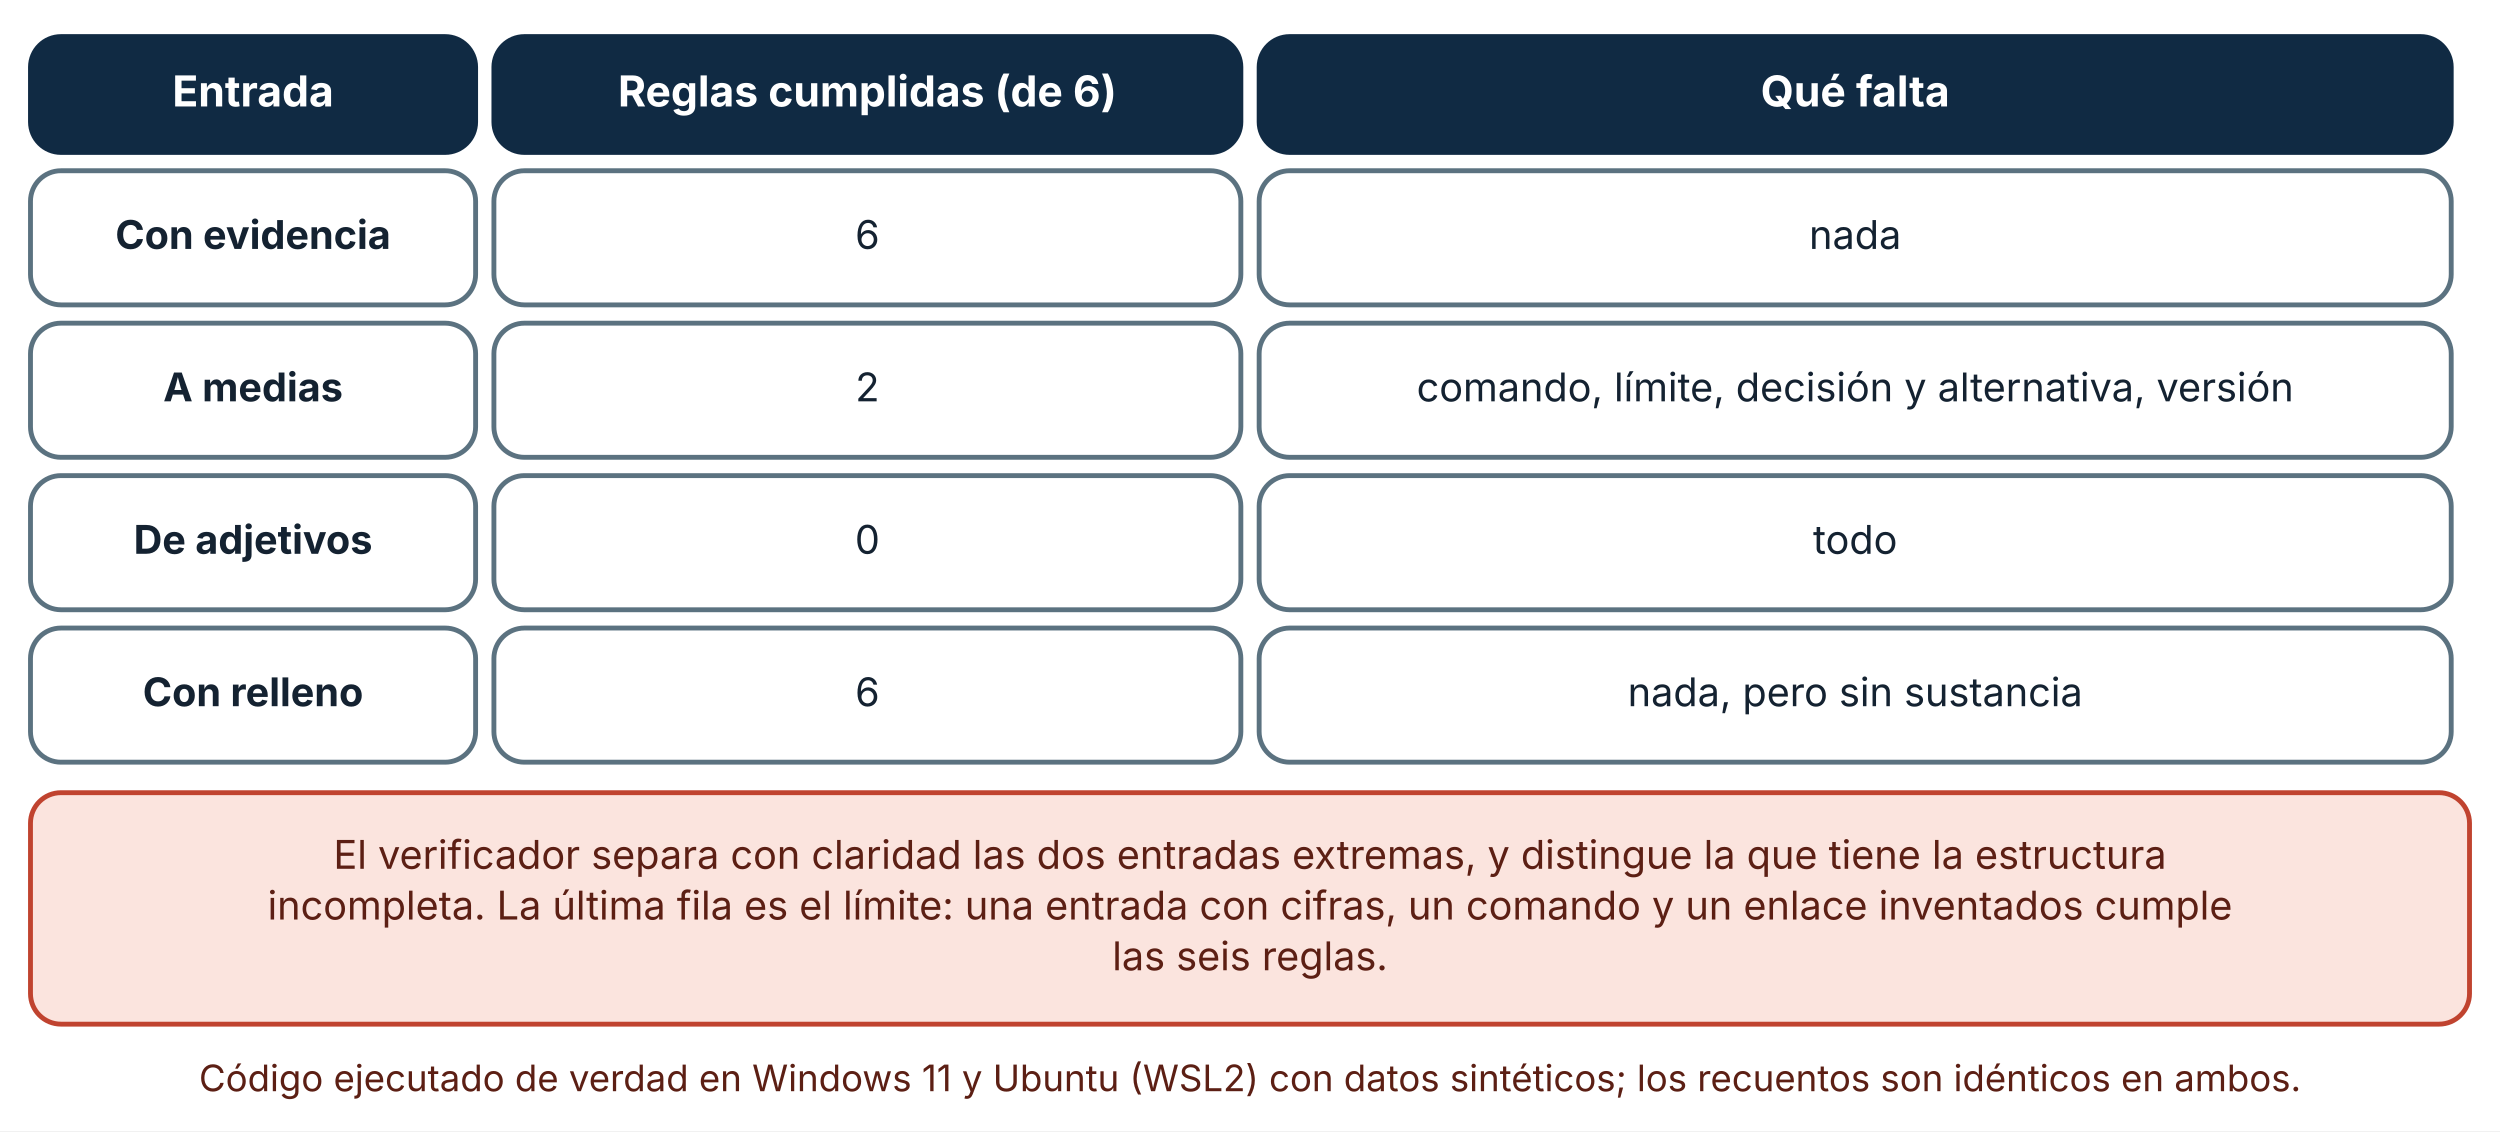
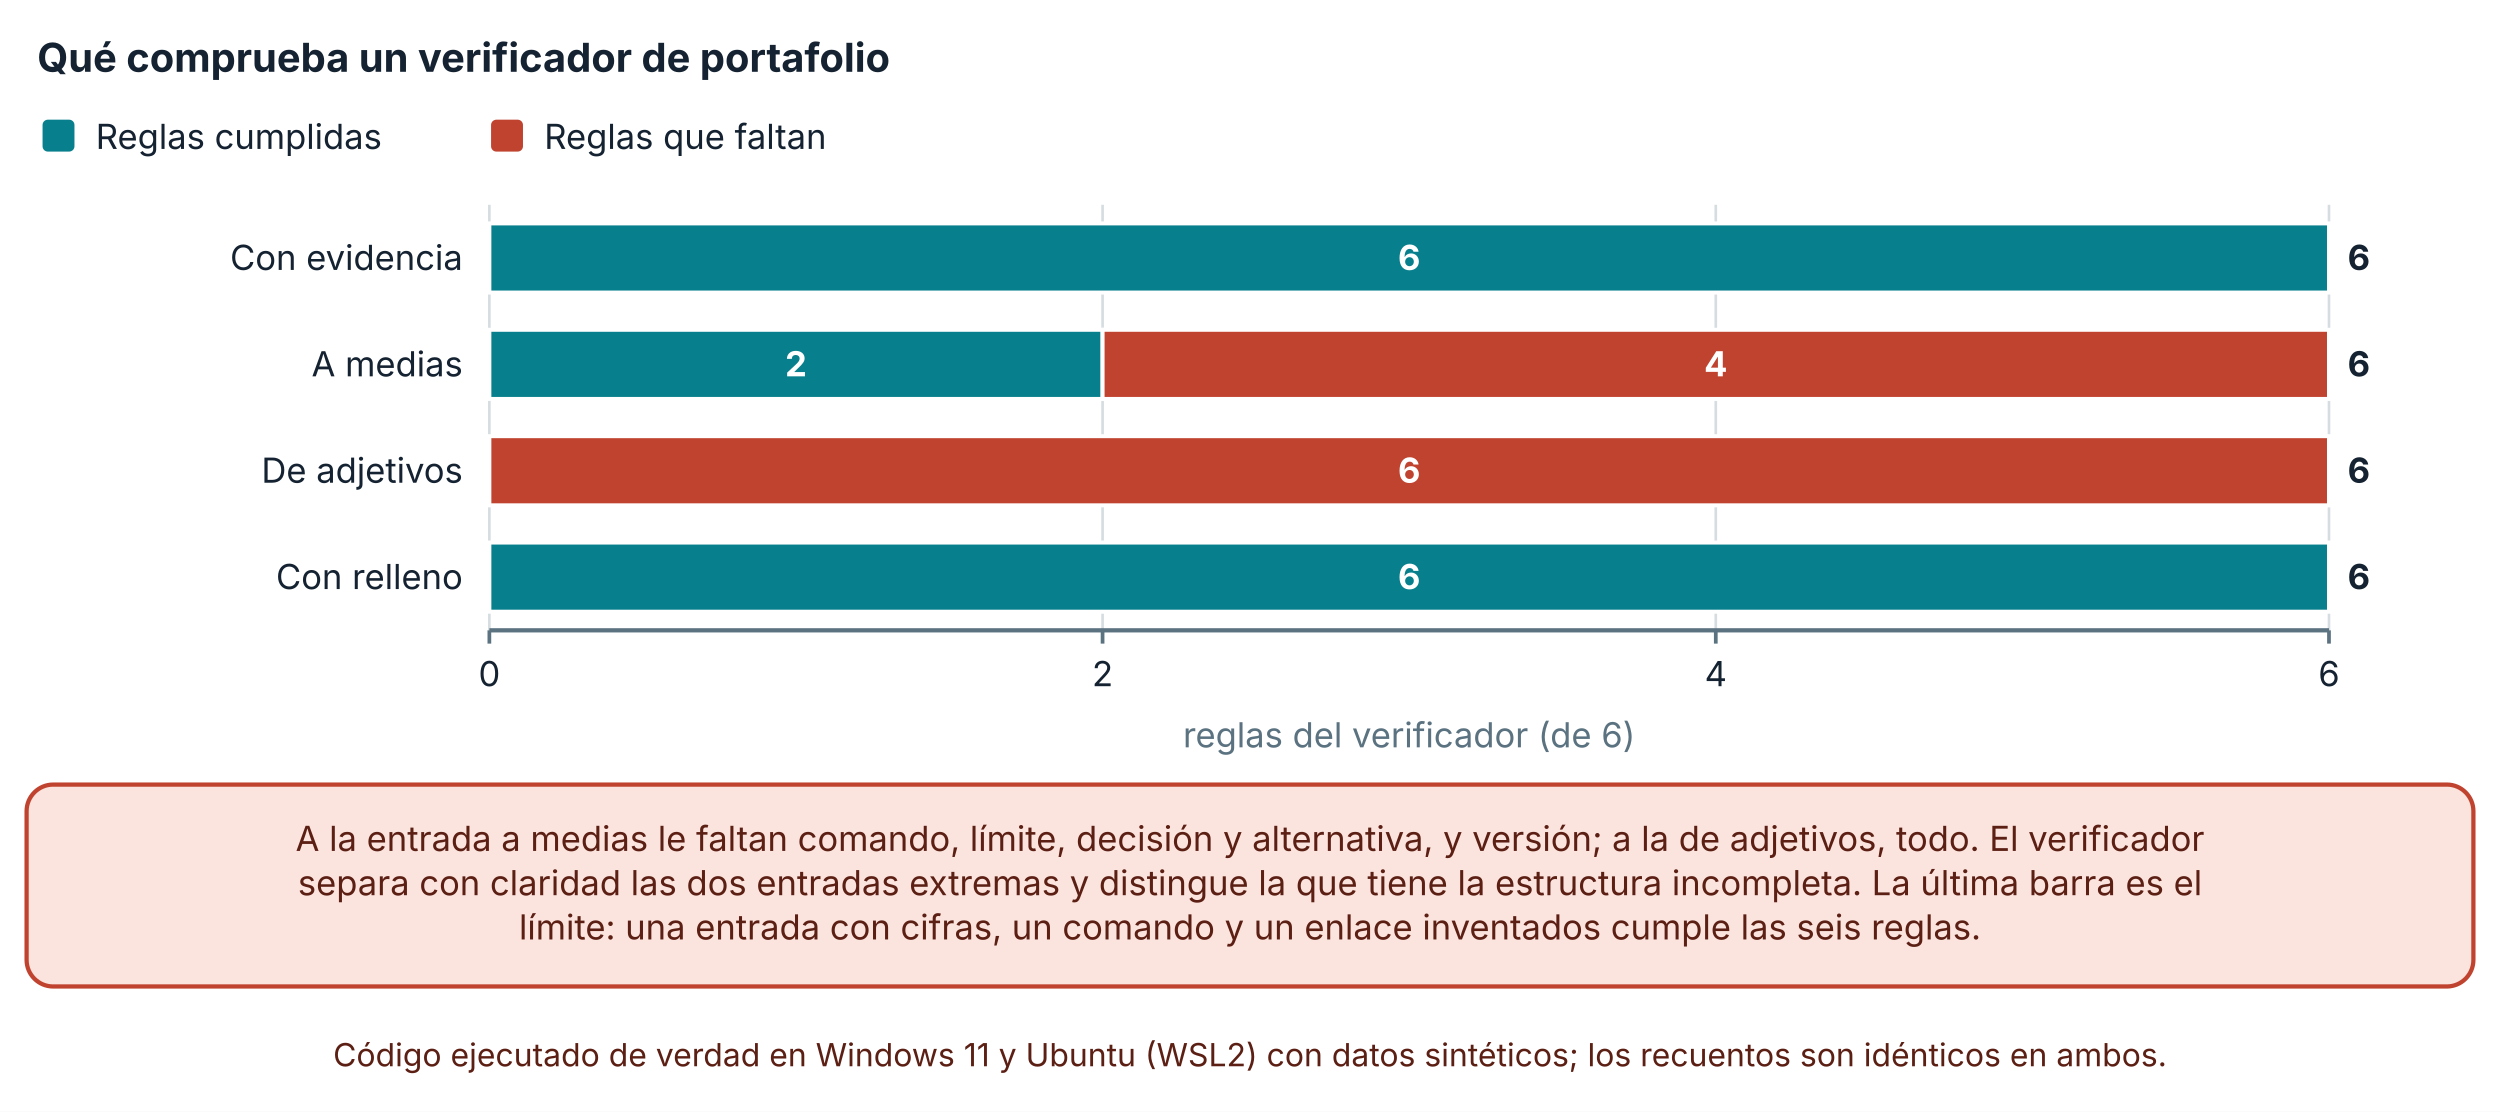
- <svg xmlns="http://www.w3.org/2000/svg" viewBox="0 0 820 371" width="820" height="371" role="img" aria-labelledby="t d" font-family="Inter, 'Segoe UI', system-ui, -apple-system, sans-serif">
+ <svg xmlns="http://www.w3.org/2000/svg" viewBox="0 0 940 418" width="940" height="418" role="img" aria-labelledby="t d" font-family="Inter, 'Segoe UI', system-ui, -apple-system, sans-serif">
  <defs>
    <marker id="arrow" viewBox="0 0 10 10" refX="9" refY="5" markerWidth="8" markerHeight="8" orient="auto-start-reverse">
      <path d="M0,0 L10,5 L0,10 z" fill="#32505f" />
    </marker>
    <marker id="arrow-coral" viewBox="0 0 10 10" refX="9" refY="5" markerWidth="8" markerHeight="8" orient="auto-start-reverse">
      <path d="M0,0 L10,5 L0,10 z" fill="#c0432f" />
    </marker>
  </defs>
-   <rect width="820" height="371" fill="#ffffff" />
-   <rect x="10" y="12" width="146" height="38" rx="10" fill="#102a43" stroke="#102a43" stroke-width="1.6" />
-   <text x="83" y="34.92" font-size="14" text-anchor="middle" font-weight="700" fill="#ffffff">
-     <tspan x="83" dy="0">Entrada</tspan>
+   <rect width="940" height="418" fill="#ffffff" />
+   <text x="14" y="27" font-size="15" text-anchor="start" font-weight="700" fill="#142231">
+     <tspan x="14" dy="0">Qué comprueba un verificador de portafolio</tspan>
  </text>
-   <rect x="162" y="12" width="245" height="38" rx="10" fill="#102a43" stroke="#102a43" stroke-width="1.6" />
-   <text x="284.5" y="34.92" font-size="14" text-anchor="middle" font-weight="700" fill="#ffffff">
-     <tspan x="284.5" dy="0">Reglas cumplidas (de 6)</tspan>
+   <rect x="16" y="45" width="12" height="12" rx="2" fill="#087f8c" />
+   <text x="36" y="56" font-size="13" text-anchor="start" font-weight="400" fill="#142231">
+     <tspan x="36" dy="0">Reglas cumplidas</tspan>
  </text>
-   <rect x="413" y="12" width="391" height="38" rx="10" fill="#102a43" stroke="#102a43" stroke-width="1.6" />
-   <text x="608.5" y="34.92" font-size="14" text-anchor="middle" font-weight="700" fill="#ffffff">
-     <tspan x="608.5" dy="0">Qué falta</tspan>
+   <rect x="184.64" y="45" width="12" height="12" rx="2" fill="#c0432f" />
+   <text x="204.64" y="56" font-size="13" text-anchor="start" font-weight="400" fill="#142231">
+     <tspan x="204.64" dy="0">Reglas que faltan</tspan>
  </text>
-   <rect x="10" y="56" width="146" height="44" rx="10" fill="#ffffff" stroke="#5b7280" stroke-width="1.6" />
-   <text x="83" y="81.64" font-size="13" text-anchor="middle" font-weight="700" fill="#142231">
-     <tspan x="83" dy="0">Con evidencia</tspan>
+   <line x1="184" y1="77" x2="184" y2="237" stroke="#d5dde1" stroke-width="1" />
+   <line x1="184" y1="237" x2="184" y2="242" stroke="#5b7280" stroke-width="1.4" />
+   <text x="184" y="258" font-size="13" text-anchor="middle" font-weight="400" fill="#142231">
+     <tspan x="184" dy="0">0</tspan>
  </text>
-   <rect x="162" y="56" width="245" height="44" rx="10" fill="#ffffff" stroke="#5b7280" stroke-width="1.6" />
-   <text x="284.5" y="81.64" font-size="13" text-anchor="middle" font-weight="400" fill="#142231">
-     <tspan x="284.5" dy="0">6</tspan>
+   <line x1="414.567" y1="77" x2="414.567" y2="237" stroke="#d5dde1" stroke-width="1" />
+   <line x1="414.567" y1="237" x2="414.567" y2="242" stroke="#5b7280" stroke-width="1.4" />
+   <text x="414.567" y="258" font-size="13" text-anchor="middle" font-weight="400" fill="#142231">
+     <tspan x="414.567" dy="0">2</tspan>
  </text>
-   <rect x="413" y="56" width="391" height="44" rx="10" fill="#ffffff" stroke="#5b7280" stroke-width="1.6" />
-   <text x="608.5" y="81.64" font-size="13" text-anchor="middle" font-weight="400" fill="#142231">
-     <tspan x="608.5" dy="0">nada</tspan>
+   <line x1="645.133" y1="77" x2="645.133" y2="237" stroke="#d5dde1" stroke-width="1" />
+   <line x1="645.133" y1="237" x2="645.133" y2="242" stroke="#5b7280" stroke-width="1.4" />
+   <text x="645.133" y="258" font-size="13" text-anchor="middle" font-weight="400" fill="#142231">
+     <tspan x="645.133" dy="0">4</tspan>
  </text>
-   <rect x="10" y="106" width="146" height="44" rx="10" fill="#ffffff" stroke="#5b7280" stroke-width="1.6" />
-   <text x="83" y="131.64" font-size="13" text-anchor="middle" font-weight="700" fill="#142231">
-     <tspan x="83" dy="0">A medias</tspan>
+   <line x1="875.7" y1="77" x2="875.7" y2="237" stroke="#d5dde1" stroke-width="1" />
+   <line x1="875.7" y1="237" x2="875.7" y2="242" stroke="#5b7280" stroke-width="1.4" />
+   <text x="875.7" y="258" font-size="13" text-anchor="middle" font-weight="400" fill="#142231">
+     <tspan x="875.7" dy="0">6</tspan>
  </text>
-   <rect x="162" y="106" width="245" height="44" rx="10" fill="#ffffff" stroke="#5b7280" stroke-width="1.6" />
-   <text x="284.5" y="131.64" font-size="13" text-anchor="middle" font-weight="400" fill="#142231">
-     <tspan x="284.5" dy="0">2</tspan>
+   <line x1="184" y1="237" x2="875.7" y2="237" stroke="#5b7280" stroke-width="1.6" />
+   <text x="174" y="101.5" font-size="13" text-anchor="end" font-weight="400" fill="#142231">
+     <tspan x="174" dy="0">Con evidencia</tspan>
  </text>
-   <rect x="413" y="106" width="391" height="44" rx="10" fill="#ffffff" stroke="#5b7280" stroke-width="1.6" />
-   <text x="608.5" y="131.64" font-size="13" text-anchor="middle" font-weight="400" fill="#142231">
-     <tspan x="608.5" dy="0">comando, límite, decisión y alternativa, versión</tspan>
+   <text x="174" y="141.5" font-size="13" text-anchor="end" font-weight="400" fill="#142231">
+     <tspan x="174" dy="0">A medias</tspan>
  </text>
-   <rect x="10" y="156" width="146" height="44" rx="10" fill="#ffffff" stroke="#5b7280" stroke-width="1.6" />
-   <text x="83" y="181.64" font-size="13" text-anchor="middle" font-weight="700" fill="#142231">
-     <tspan x="83" dy="0">De adjetivos</tspan>
+   <text x="174" y="181.5" font-size="13" text-anchor="end" font-weight="400" fill="#142231">
+     <tspan x="174" dy="0">De adjetivos</tspan>
  </text>
-   <rect x="162" y="156" width="245" height="44" rx="10" fill="#ffffff" stroke="#5b7280" stroke-width="1.6" />
-   <text x="284.5" y="181.64" font-size="13" text-anchor="middle" font-weight="400" fill="#142231">
-     <tspan x="284.5" dy="0">0</tspan>
+   <text x="174" y="221.5" font-size="13" text-anchor="end" font-weight="400" fill="#142231">
+     <tspan x="174" dy="0">Con relleno</tspan>
  </text>
-   <rect x="413" y="156" width="391" height="44" rx="10" fill="#ffffff" stroke="#5b7280" stroke-width="1.6" />
-   <text x="608.5" y="181.64" font-size="13" text-anchor="middle" font-weight="400" fill="#142231">
-     <tspan x="608.5" dy="0">todo</tspan>
+   <rect x="184" y="84" width="691.7" height="26" fill="#087f8c" stroke="#ffffff" stroke-width="1.5" />
+   <text x="529.85" y="101.5" font-size="13" text-anchor="middle" font-weight="700" fill="#ffffff">
+     <tspan x="529.85" dy="0">6</tspan>
  </text>
-   <rect x="10" y="206" width="146" height="44" rx="10" fill="#ffffff" stroke="#5b7280" stroke-width="1.6" />
-   <text x="83" y="231.64" font-size="13" text-anchor="middle" font-weight="700" fill="#142231">
-     <tspan x="83" dy="0">Con relleno</tspan>
+   <rect x="875.7" y="84" width="0" height="26" fill="#c0432f" stroke="#ffffff" stroke-width="1.5" />
+   <text x="882.7" y="101.5" font-size="13" text-anchor="start" font-weight="700" fill="#142231">
+     <tspan x="882.7" dy="0">6</tspan>
  </text>
-   <rect x="162" y="206" width="245" height="44" rx="10" fill="#ffffff" stroke="#5b7280" stroke-width="1.6" />
-   <text x="284.5" y="231.64" font-size="13" text-anchor="middle" font-weight="400" fill="#142231">
-     <tspan x="284.5" dy="0">6</tspan>
+   <rect x="184" y="124" width="230.567" height="26" fill="#087f8c" stroke="#ffffff" stroke-width="1.5" />
+   <text x="299.283" y="141.5" font-size="13" text-anchor="middle" font-weight="700" fill="#ffffff">
+     <tspan x="299.283" dy="0">2</tspan>
  </text>
-   <rect x="413" y="206" width="391" height="44" rx="10" fill="#ffffff" stroke="#5b7280" stroke-width="1.6" />
-   <text x="608.5" y="231.64" font-size="13" text-anchor="middle" font-weight="400" fill="#142231">
-     <tspan x="608.5" dy="0">nada, pero sin sustancia</tspan>
+   <rect x="414.567" y="124" width="461.133" height="26" fill="#c0432f" stroke="#ffffff" stroke-width="1.5" />
+   <text x="645.133" y="141.5" font-size="13" text-anchor="middle" font-weight="700" fill="#ffffff">
+     <tspan x="645.133" dy="0">4</tspan>
  </text>
-   <rect x="10" y="260" width="800" height="75.92" rx="10" fill="#fbe4de" stroke="#c0432f" stroke-width="1.6" />
-   <text x="410" y="284.96" font-size="13" text-anchor="middle" font-weight="400" fill="#5c1f14">
-     <tspan x="410" dy="0">El verificador separa con claridad las dos entradas extremas, y distingue la que tiene la estructura</tspan>
+   <text x="882.7" y="141.5" font-size="13" text-anchor="start" font-weight="700" fill="#142231">
+     <tspan x="882.7" dy="0">6</tspan>
  </text>
-   <text x="410" y="301.6" font-size="13" text-anchor="middle" font-weight="400" fill="#5c1f14">
-     <tspan x="410" dy="0">incompleta. La última fila es el límite: una entrada con cifras, un comando y un enlace inventados cumple</tspan>
+   <rect x="184" y="164" width="0" height="26" fill="#087f8c" stroke="#ffffff" stroke-width="1.5" />
+   <rect x="184" y="164" width="691.7" height="26" fill="#c0432f" stroke="#ffffff" stroke-width="1.5" />
+   <text x="529.85" y="181.5" font-size="13" text-anchor="middle" font-weight="700" fill="#ffffff">
+     <tspan x="529.85" dy="0">6</tspan>
  </text>
-   <text x="410" y="318.24" font-size="13" text-anchor="middle" font-weight="400" fill="#5c1f14">
-     <tspan x="410" dy="0">las seis reglas.</tspan>
+   <text x="882.7" y="181.5" font-size="13" text-anchor="start" font-weight="700" fill="#142231">
+     <tspan x="882.7" dy="0">6</tspan>
  </text>
-   <text x="410" y="357.92" font-size="12" text-anchor="middle" font-weight="400" fill="#5c1f14">
-     <tspan x="410" dy="0">Código ejecutado de verdad en Windows 11 y Ubuntu (WSL2) con datos sintéticos; los recuentos son idénticos en ambos.</tspan>
+   <rect x="184" y="204" width="691.7" height="26" fill="#087f8c" stroke="#ffffff" stroke-width="1.5" />
+   <text x="529.85" y="221.5" font-size="13" text-anchor="middle" font-weight="700" fill="#ffffff">
+     <tspan x="529.85" dy="0">6</tspan>
+   </text>
+   <rect x="875.7" y="204" width="0" height="26" fill="#c0432f" stroke="#ffffff" stroke-width="1.5" />
+   <text x="882.7" y="221.5" font-size="13" text-anchor="start" font-weight="700" fill="#142231">
+     <tspan x="882.7" dy="0">6</tspan>
+   </text>
+   <text x="529.85" y="281" font-size="13" text-anchor="middle" font-weight="400" fill="#5b7280">
+     <tspan x="529.85" dy="0">reglas del verificador (de 6)</tspan>
+   </text>
+   <rect x="10" y="295" width="920" height="75.92" rx="10" fill="#fbe4de" stroke="#c0432f" stroke-width="1.6" />
+   <text x="470" y="319.96" font-size="13" text-anchor="middle" font-weight="400" fill="#5c1f14">
+     <tspan x="470" dy="0">A la entrada a medias le faltan comando, límite, decisión y alternativa, y versión; a la de adjetivos, todo. El verificador</tspan>
+   </text>
+   <text x="470" y="336.6" font-size="13" text-anchor="middle" font-weight="400" fill="#5c1f14">
+     <tspan x="470" dy="0">separa con claridad las dos entradas extremas y distingue la que tiene la estructura incompleta. La última barra es el</tspan>
+   </text>
+   <text x="470" y="353.24" font-size="13" text-anchor="middle" font-weight="400" fill="#5c1f14">
+     <tspan x="470" dy="0">límite: una entrada con cifras, un comando y un enlace inventados cumple las seis reglas.</tspan>
+   </text>
+   <text x="470" y="400.92" font-size="12" text-anchor="middle" font-weight="400" fill="#5c1f14">
+     <tspan x="470" dy="0">Código ejecutado de verdad en Windows 11 y Ubuntu (WSL2) con datos sintéticos; los recuentos son idénticos en ambos.</tspan>
  </text>
</svg>
